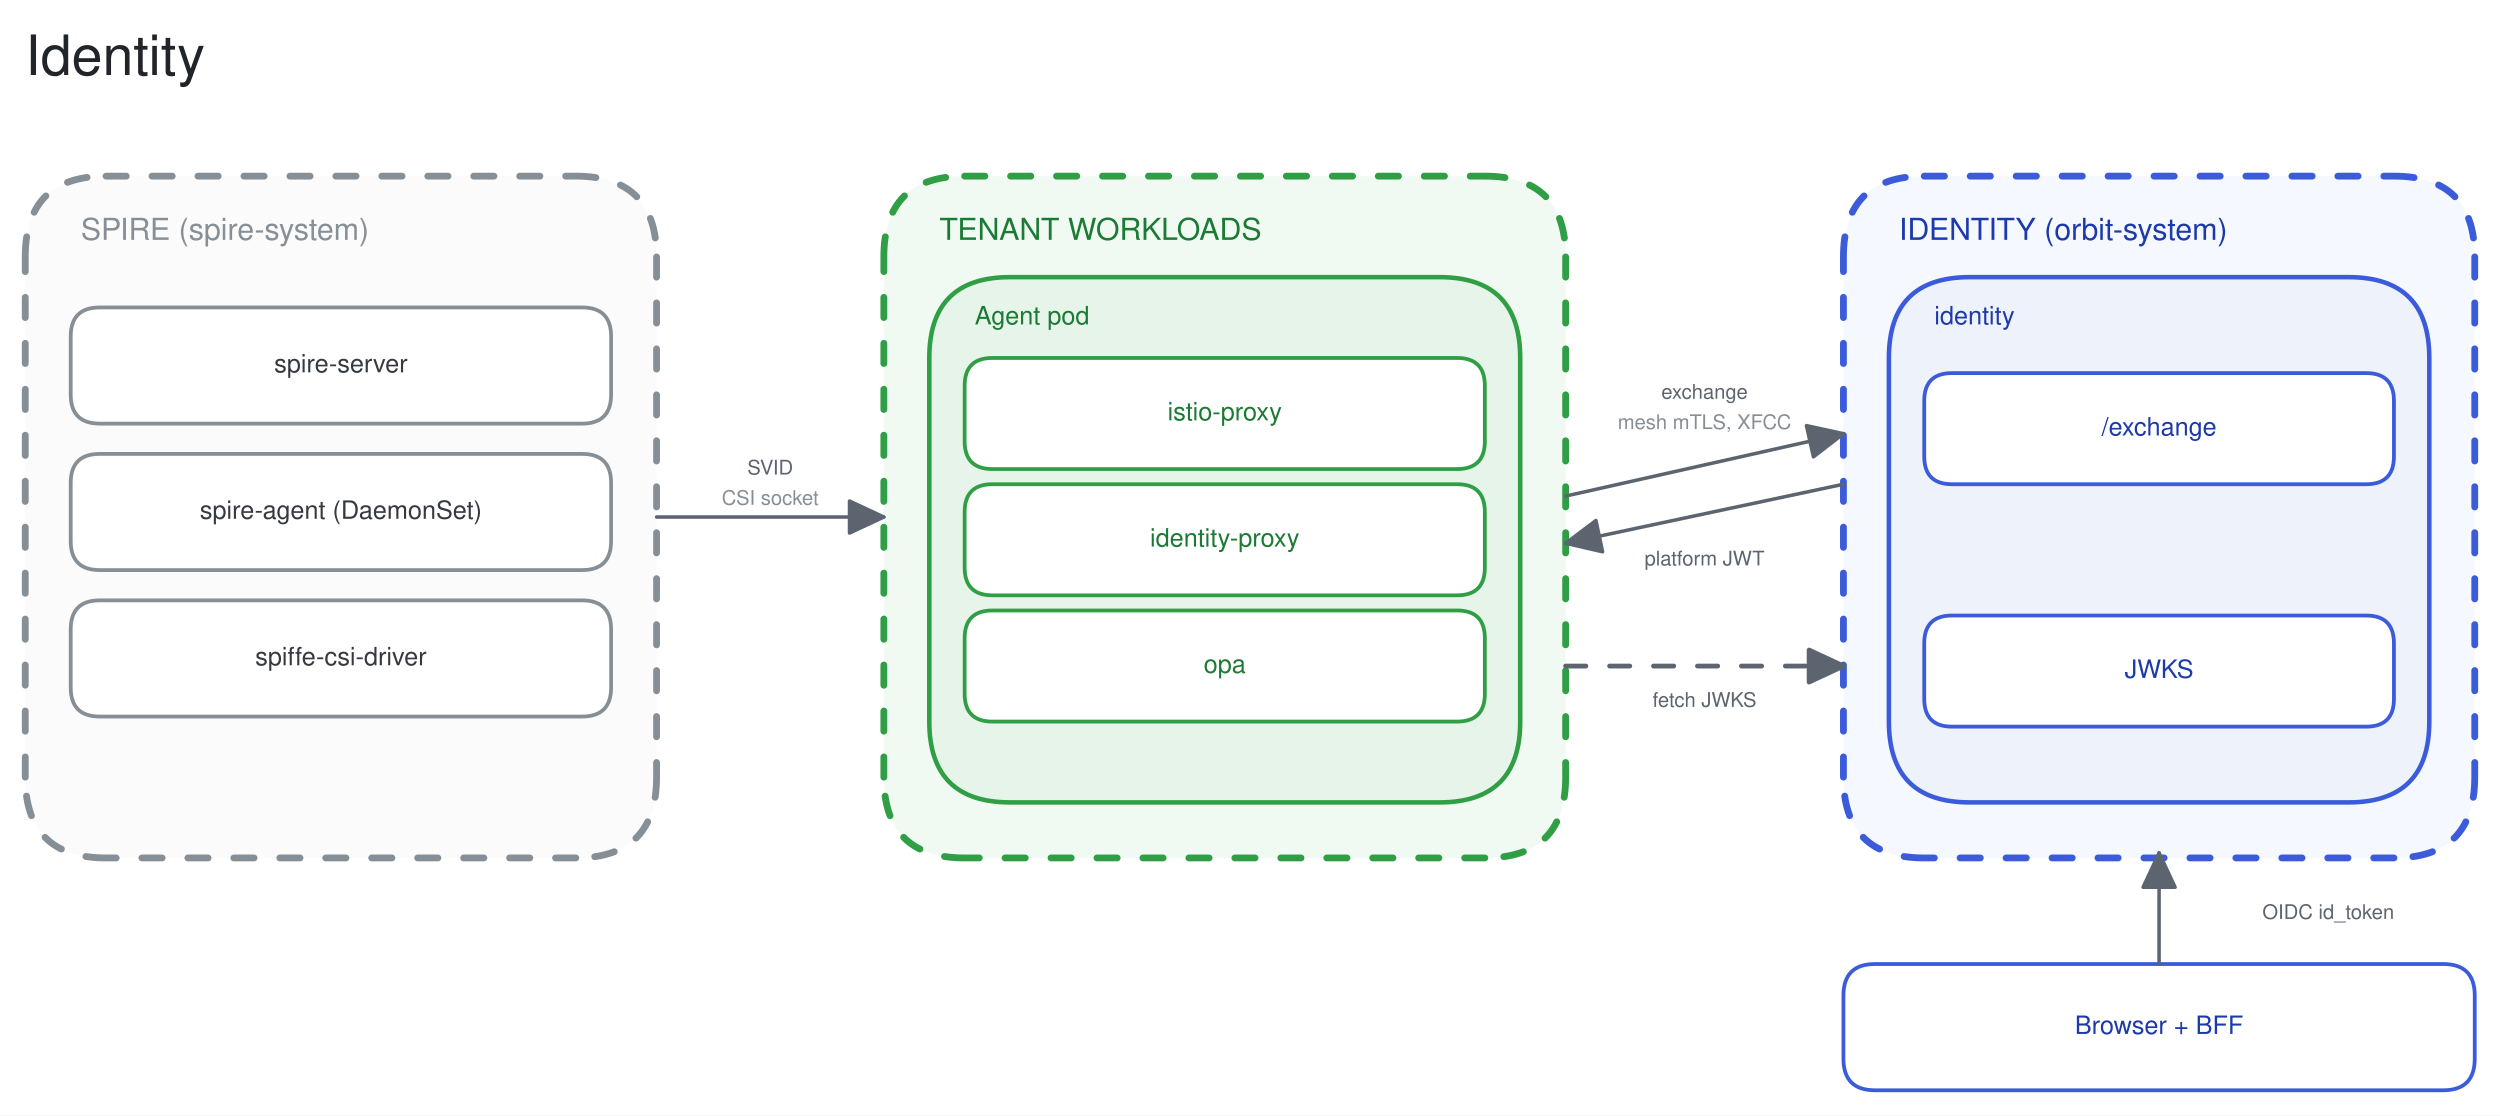
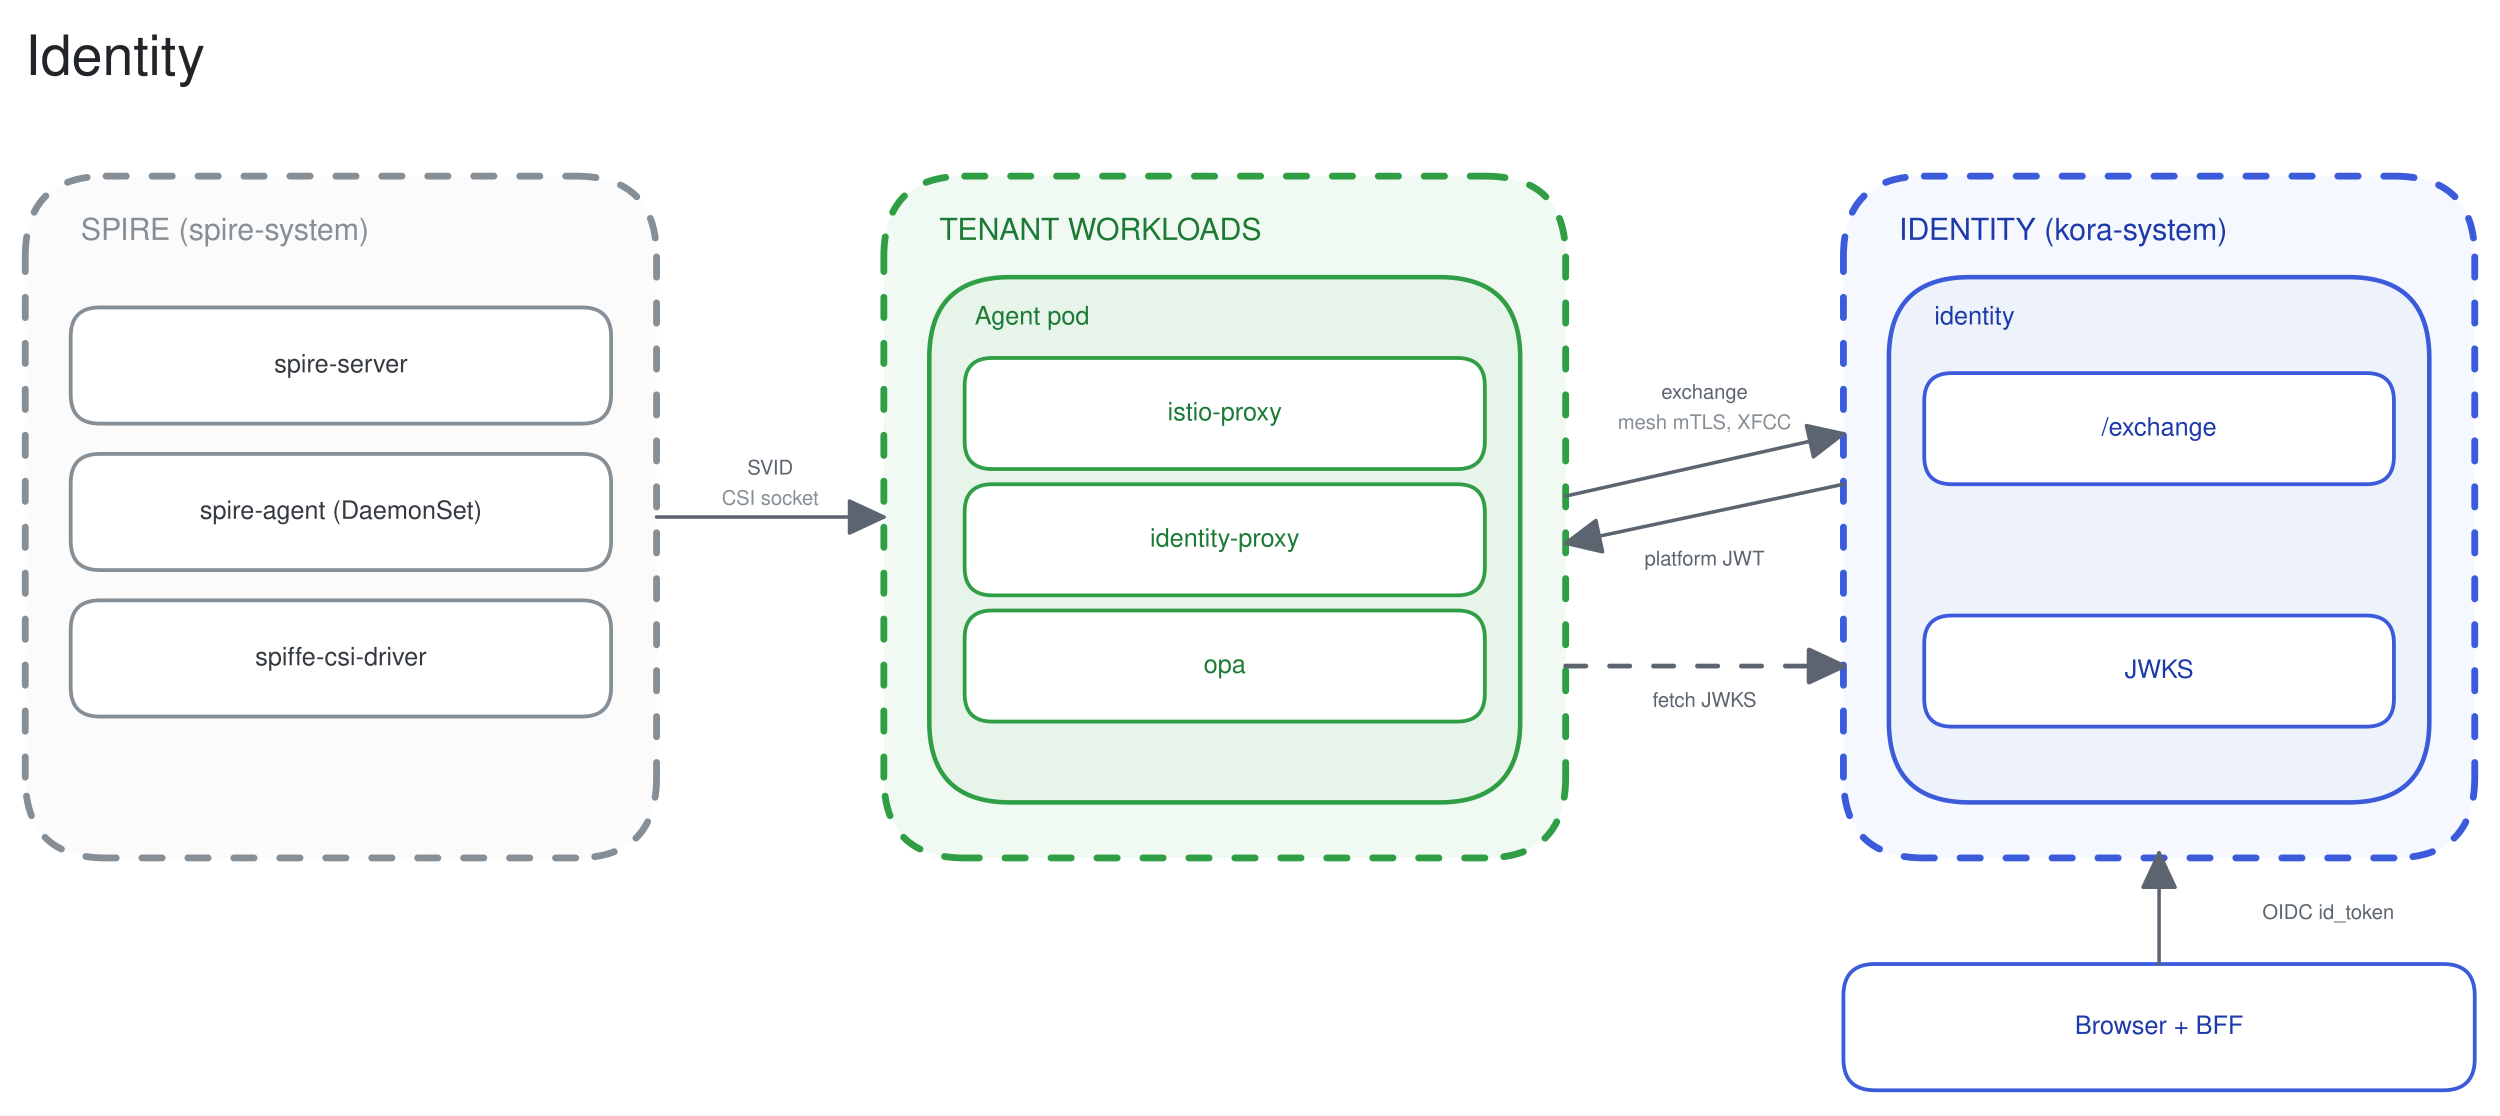
<svg xmlns="http://www.w3.org/2000/svg" version="1.1" viewBox="0 0 990 441.75" width="990" height="441.75">
  <defs>
    <style class="style-fonts">
      </style>
  </defs>
  <rect x="0" y="0" width="990" height="441.75" fill="#ffffff" />
  <g transform="translate(10 10) rotate(0 52.8 13.75)">
    <text x="0" y="19.69" font-family="Helvetica, Segoe UI Emoji" font-size="22px" fill="#212529" text-anchor="start" style="white-space: pre;" direction="ltr" dominant-baseline="alphabetic">Identity</text>
  </g>
  <g stroke-linecap="round" transform="translate(10 69.75) rotate(0 125 135)">
    <path d="M32 0 C77.68 0, 123.37 0, 218 0 C239.33 0, 250 10.67, 250 32 C250 87.79, 250 143.58, 250 238 C250 259.33, 239.33 270, 218 270 C159.41 270, 100.83 270, 32 270 C10.67 270, 0 259.33, 0 238 C0 156.54, 0 75.07, 0 32 C0 10.67, 10.67 0, 32 0" stroke="none" stroke-width="0" fill="#fbfbfc" />
    <path d="M32 0 C69.29 0, 106.58 0, 218 0 M218 0 C239.33 0, 250 10.67, 250 32 M250 32 C250 81.84, 250 131.68, 250 238 M250 238 C250 259.33, 239.33 270, 218 270 M218 270 C173.78 270, 129.56 270, 32 270 M32 270 C10.67 270, 0 259.33, 0 238 M0 238 C0 159.4, 0 80.8, 0 32 M0 32 C0 10.67, 10.67 0, 32 0" stroke="#868e96" stroke-width="2.7" fill="none" stroke-dasharray="8 10.2" />
  </g>
  <g transform="translate(32 84.25) rotate(0 57.67383 7.5)">
    <text x="0" y="10.74" font-family="Helvetica, Segoe UI Emoji" font-size="12px" fill="#868e96" text-anchor="start" style="white-space: pre;" direction="ltr" dominant-baseline="alphabetic">SPIRE (spire-system)</text>
  </g>
  <g stroke-linecap="round" transform="translate(28 121.75) rotate(0 107 23)">
    <path d="M11.5 0 C53.19 0, 94.88 0, 202.5 0 C210.17 0, 214 3.83, 214 11.5 C214 18.73, 214 25.97, 214 34.5 C214 42.17, 210.17 46, 202.5 46 C158.22 46, 113.94 46, 11.5 46 C3.83 46, 0 42.17, 0 34.5 C0 25.31, 0 16.11, 0 11.5 C0 3.83, 3.83 0, 11.5 0" stroke="none" stroke-width="0" fill="#ffffff" />
    <path d="M11.5 0 C49.8 0, 88.09 0, 202.5 0 M11.5 0 C86.24 0, 160.98 0, 202.5 0 M202.5 0 C210.17 0, 214 3.83, 214 11.5 M202.5 0 C210.17 0, 214 3.83, 214 11.5 M214 11.5 C214 19.38, 214 27.27, 214 34.5 M214 11.5 C214 16.95, 214 22.4, 214 34.5 M214 34.5 C214 42.17, 210.17 46, 202.5 46 M214 34.5 C214 42.17, 210.17 46, 202.5 46 M202.5 46 C137.63 46, 72.76 46, 11.5 46 M202.5 46 C134.49 46, 66.49 46, 11.5 46 M11.5 46 C3.83 46, 0 42.17, 0 34.5 M11.5 46 C3.83 46, 0 42.17, 0 34.5 M0 34.5 C0 29.08, 0 23.65, 0 11.5 M0 34.5 C0 28.01, 0 21.52, 0 11.5 M0 11.5 C0 3.83, 3.83 0, 11.5 0 M0 11.5 C0 3.83, 3.83 0, 11.5 0" stroke="#868e96" stroke-width="1.5" fill="none" />
  </g>
  <g transform="translate(99 138.5) rotate(0 36 6.25)">
    <text x="36" y="8.95" font-family="Helvetica, Segoe UI Emoji" font-size="10px" fill="#343a40" text-anchor="middle" style="white-space: pre;" direction="ltr" dominant-baseline="alphabetic">spire-server</text>
  </g>
  <g stroke-linecap="round" transform="translate(28 179.75) rotate(0 107 23)">
    <path d="M11.5 0 C76.09 0, 140.69 0, 202.5 0 C210.17 0, 214 3.83, 214 11.5 C214 17.63, 214 23.77, 214 34.5 C214 42.17, 210.17 46, 202.5 46 C155.83 46, 109.15 46, 11.5 46 C3.83 46, 0 42.17, 0 34.5 C0 28.54, 0 22.58, 0 11.5 C0 3.83, 3.83 0, 11.5 0" stroke="none" stroke-width="0" fill="#ffffff" />
    <path d="M11.5 0 C49.8 0, 88.1 0, 202.5 0 M11.5 0 C54.15 0, 96.79 0, 202.5 0 M202.5 0 C210.17 0, 214 3.83, 214 11.5 M202.5 0 C210.17 0, 214 3.83, 214 11.5 M214 11.5 C214 17.2, 214 22.9, 214 34.5 M214 11.5 C214 20.1, 214 28.71, 214 34.5 M214 34.5 C214 42.17, 210.17 46, 202.5 46 M214 34.5 C214 42.17, 210.17 46, 202.5 46 M202.5 46 C157.87 46, 113.23 46, 11.5 46 M202.5 46 C154.56 46, 106.63 46, 11.5 46 M11.5 46 C3.83 46, 0 42.17, 0 34.5 M11.5 46 C3.83 46, 0 42.17, 0 34.5 M0 34.5 C0 26.3, 0 18.09, 0 11.5 M0 34.5 C0 26.66, 0 18.83, 0 11.5 M0 11.5 C0 3.83, 3.83 0, 11.5 0 M0 11.5 C0 3.83, 3.83 0, 11.5 0" stroke="#868e96" stroke-width="1.5" fill="none" />
  </g>
  <g transform="translate(66 196.5) rotate(0 69 6.25)">
    <text x="69" y="8.95" font-family="Helvetica, Segoe UI Emoji" font-size="10px" fill="#343a40" text-anchor="middle" style="white-space: pre;" direction="ltr" dominant-baseline="alphabetic">spire-agent (DaemonSet)</text>
  </g>
  <g stroke-linecap="round" transform="translate(28 237.75) rotate(0 107 23)">
    <path d="M11.5 0 C60.8 0, 110.09 0, 202.5 0 C210.17 0, 214 3.83, 214 11.5 C214 16.53, 214 21.56, 214 34.5 C214 42.17, 210.17 46, 202.5 46 C153.43 46, 104.36 46, 11.5 46 C3.83 46, 0 42.17, 0 34.5 C0 27.17, 0 19.84, 0 11.5 C0 3.83, 3.83 0, 11.5 0" stroke="none" stroke-width="0" fill="#ffffff" />
    <path d="M11.5 0 C49.81 0, 88.11 0, 202.5 0 M11.5 0 C60.25 0, 109 0, 202.5 0 M202.5 0 C210.17 0, 214 3.83, 214 11.5 M202.5 0 C210.17 0, 214 3.83, 214 11.5 M214 11.5 C214 19.61, 214 27.73, 214 34.5 M214 11.5 C214 18.66, 214 25.82, 214 34.5 M214 34.5 C214 42.17, 210.17 46, 202.5 46 M214 34.5 C214 42.17, 210.17 46, 202.5 46 M202.5 46 C139.91 46, 77.31 46, 11.5 46 M202.5 46 C136.43 46, 70.37 46, 11.5 46 M11.5 46 C3.83 46, 0 42.17, 0 34.5 M11.5 46 C3.83 46, 0 42.17, 0 34.5 M0 34.5 C0 28.12, 0 21.73, 0 11.5 M0 34.5 C0 25.32, 0 16.13, 0 11.5 M0 11.5 C0 3.83, 3.83 0, 11.5 0 M0 11.5 C0 3.83, 3.83 0, 11.5 0" stroke="#868e96" stroke-width="1.5" fill="none" />
  </g>
  <g transform="translate(84 254.5) rotate(0 51 6.25)">
    <text x="51" y="8.95" font-family="Helvetica, Segoe UI Emoji" font-size="10px" fill="#343a40" text-anchor="middle" style="white-space: pre;" direction="ltr" dominant-baseline="alphabetic">spiffe-csi-driver</text>
  </g>
  <g stroke-linecap="round" transform="translate(350 69.75) rotate(0 135 135)">
    <path d="M32 0 C77.68 0, 123.36 0, 238 0 C259.33 0, 270 10.67, 270 32 C270 92.3, 270 152.6, 270 238 C270 259.33, 259.33 270, 238 270 C155.93 270, 73.86 270, 32 270 C10.67 270, 0 259.33, 0 238 C0 170.88, 0 103.75, 0 32 C0 10.67, 10.67 0, 32 0" stroke="none" stroke-width="0" fill="#f0faf3" />
    <path d="M32 0 C73.32 0, 114.64 0, 238 0 M238 0 C259.33 0, 270 10.67, 270 32 M270 32 C270 105.01, 270 178.01, 270 238 M270 238 C270 259.33, 259.33 270, 238 270 M238 270 C184.89 270, 131.79 270, 32 270 M32 270 C10.67 270, 0 259.33, 0 238 M0 238 C0 192.05, 0 146.1, 0 32 M0 32 C0 10.67, 10.67 0, 32 0" stroke="#2f9e44" stroke-width="2.7" fill="none" stroke-dasharray="8 10.2" />
  </g>
  <g transform="translate(372 84.25) rotate(0 64.67285 7.5)">
    <text x="0" y="10.74" font-family="Helvetica, Segoe UI Emoji" font-size="12px" fill="#1b7a34" text-anchor="start" style="white-space: pre;" direction="ltr" dominant-baseline="alphabetic">TENANT WORKLOADS</text>
  </g>
  <g stroke-linecap="round" transform="translate(368 109.75) rotate(0 117 104)">
    <path d="M32 0 C82.64 0, 133.29 0, 202 0 C223.33 0, 234 10.67, 234 32 C234 78.52, 234 125.04, 234 176 C234 197.33, 223.33 208, 202 208 C154.07 208, 106.13 208, 32 208 C10.67 208, 0 197.33, 0 176 C0 141.8, 0 107.61, 0 32 C0 10.67, 10.67 0, 32 0" stroke="none" stroke-width="0" fill="#e6f4ea" />
    <path d="M32 0 C66.1 0, 100.21 0, 202 0 M32 0 C86.26 0, 140.52 0, 202 0 M202 0 C223.33 0, 234 10.67, 234 32 M202 0 C223.33 0, 234 10.67, 234 32 M234 32 C234 84.24, 234 136.49, 234 176 M234 32 C234 87.51, 234 143.02, 234 176 M234 176 C234 197.33, 223.33 208, 202 208 M234 176 C234 197.33, 223.33 208, 202 208 M202 208 C148.32 208, 94.63 208, 32 208 M202 208 C144.92 208, 87.85 208, 32 208 M32 208 C10.67 208, 0 197.33, 0 176 M32 208 C10.67 208, 0 197.33, 0 176 M0 176 C0 130.03, 0 84.05, 0 32 M0 176 C0 130.46, 0 84.92, 0 32 M0 32 C0 10.67, 10.67 0, 32 0 M0 32 C0 10.67, 10.67 0, 32 0" stroke="#2f9e44" stroke-width="1.8" fill="none" />
  </g>
  <g transform="translate(386 119.5) rotate(0 27 6.25)">
    <text x="0" y="8.95" font-family="Helvetica, Segoe UI Emoji" font-size="10px" fill="#1b7a34" text-anchor="start" style="white-space: pre;" direction="ltr" dominant-baseline="alphabetic">Agent pod</text>
  </g>
  <g stroke-linecap="round" transform="translate(382 141.75) rotate(0 103 22)">
    <path d="M11 0 C51.08 0, 91.15 0, 195 0 C202.33 0, 206 3.67, 206 11 C206 17.05, 206 23.11, 206 33 C206 40.33, 202.33 44, 195 44 C140.81 44, 86.62 44, 11 44 C3.67 44, 0 40.33, 0 33 C0 26.47, 0 19.94, 0 11 C0 3.67, 3.67 0, 11 0" stroke="none" stroke-width="0" fill="#ffffff" />
    <path d="M11 0 C47.92 0, 84.83 0, 195 0 M11 0 C75.61 0, 140.22 0, 195 0 M195 0 C202.33 0, 206 3.67, 206 11 M195 0 C202.33 0, 206 3.67, 206 11 M206 11 C206 16.89, 206 22.78, 206 33 M206 11 C206 18.1, 206 25.19, 206 33 M206 33 C206 40.33, 202.33 44, 195 44 M206 33 C206 40.33, 202.33 44, 195 44 M195 44 C156.39 44, 117.79 44, 11 44 M195 44 C152.56 44, 110.11 44, 11 44 M11 44 C3.67 44, 0 40.33, 0 33 M11 44 C3.67 44, 0 40.33, 0 33 M0 33 C0 27.72, 0 22.43, 0 11 M0 33 C0 24.76, 0 16.51, 0 11 M0 11 C0 3.67, 3.67 0, 11 0 M0 11 C0 3.67, 3.67 0, 11 0" stroke="#2f9e44" stroke-width="1.5" fill="none" />
  </g>
  <g transform="translate(452 157.5) rotate(0 33 6.25)">
    <text x="33" y="8.95" font-family="Helvetica, Segoe UI Emoji" font-size="10px" fill="#1b7a34" text-anchor="middle" style="white-space: pre;" direction="ltr" dominant-baseline="alphabetic">istio-proxy</text>
  </g>
  <g stroke-linecap="round" transform="translate(382 191.75) rotate(0 103 22)">
    <path d="M11 0 C73.14 0, 135.28 0, 195 0 C202.33 0, 206 3.67, 206 11 C206 16, 206 21, 206 33 C206 40.33, 202.33 44, 195 44 C138.51 44, 82.01 44, 11 44 C3.67 44, 0 40.33, 0 33 C0 25.16, 0 17.32, 0 11 C0 3.67, 3.67 0, 11 0" stroke="none" stroke-width="0" fill="#ffffff" />
    <path d="M11 0 C47.92 0, 84.84 0, 195 0 M11 0 C81.49 0, 151.98 0, 195 0 M195 0 C202.33 0, 206 3.67, 206 11 M195 0 C202.33 0, 206 3.67, 206 11 M206 11 C206 19.2, 206 27.4, 206 33 M206 11 C206 16.71, 206 22.43, 206 33 M206 33 C206 40.33, 202.33 44, 195 44 M206 33 C206 40.33, 202.33 44, 195 44 M195 44 C139.09 44, 83.18 44, 11 44 M195 44 C135.09 44, 75.18 44, 11 44 M11 44 C3.67 44, 0 40.33, 0 33 M11 44 C3.67 44, 0 40.33, 0 33 M0 33 C0 25.06, 0 17.12, 0 11 M0 33 C0 27.87, 0 22.74, 0 11 M0 11 C0 3.67, 3.67 0, 11 0 M0 11 C0 3.67, 3.67 0, 11 0" stroke="#2f9e44" stroke-width="1.5" fill="none" />
  </g>
  <g transform="translate(443 207.5) rotate(0 42 6.25)">
    <text x="42" y="8.95" font-family="Helvetica, Segoe UI Emoji" font-size="10px" fill="#1b7a34" text-anchor="middle" style="white-space: pre;" direction="ltr" dominant-baseline="alphabetic">identity-proxy</text>
  </g>
  <g stroke-linecap="round" transform="translate(382 241.75) rotate(0 103 22)">
    <path d="M11 0 C58.4 0, 105.81 0, 195 0 C202.33 0, 206 3.67, 206 11 C206 19.35, 206 27.7, 206 33 C206 40.33, 202.33 44, 195 44 C136.2 44, 77.4 44, 11 44 C3.67 44, 0 40.33, 0 33 C0 28.25, 0 23.5, 0 11 C0 3.67, 3.67 0, 11 0" stroke="none" stroke-width="0" fill="#ffffff" />
    <path d="M11 0 C47.93 0, 84.85 0, 195 0 M11 0 C50.57 0, 90.14 0, 195 0 M195 0 C202.33 0, 206 3.67, 206 11 M195 0 C202.33 0, 206 3.67, 206 11 M206 11 C206 17.11, 206 23.23, 206 33 M206 11 C206 19.73, 206 28.46, 206 33 M206 33 C206 40.33, 202.33 44, 195 44 M206 33 C206 40.33, 202.33 44, 195 44 M195 44 C121.79 44, 48.58 44, 11 44 M195 44 C154.43 44, 113.85 44, 11 44 M11 44 C3.67 44, 0 40.33, 0 33 M11 44 C3.67 44, 0 40.33, 0 33 M0 33 C0 26.8, 0 20.6, 0 11 M0 33 C0 26.58, 0 20.16, 0 11 M0 11 C0 3.67, 3.67 0, 11 0 M0 11 C0 3.67, 3.67 0, 11 0" stroke="#2f9e44" stroke-width="1.5" fill="none" />
  </g>
  <g transform="translate(473 257.5) rotate(0 12 6.25)">
    <text x="12" y="8.95" font-family="Helvetica, Segoe UI Emoji" font-size="10px" fill="#1b7a34" text-anchor="middle" style="white-space: pre;" direction="ltr" dominant-baseline="alphabetic">opa</text>
  </g>
  <g stroke-linecap="round" transform="translate(730 69.75) rotate(0 125 135)">
    <path d="M32 0 C86.3 0, 140.6 0, 218 0 C239.33 0, 250 10.67, 250 32 C250 108.24, 250 184.48, 250 238 C250 259.33, 239.33 270, 218 270 C180.3 270, 142.6 270, 32 270 C10.67 270, 0 259.33, 0 238 C0 188.8, 0 139.6, 0 32 C0 10.67, 10.67 0, 32 0" stroke="none" stroke-width="0" fill="#f5f8ff" />
    <path d="M32 0 C69.33 0, 106.67 0, 218 0 M218 0 C239.33 0, 250 10.67, 250 32 M250 32 C250 113.36, 250 194.72, 250 238 M250 238 C250 259.33, 239.33 270, 218 270 M218 270 C146.79 270, 75.57 270, 32 270 M32 270 C10.67 270, 0 259.33, 0 238 M0 238 C0 181.37, 0 124.73, 0 32 M0 32 C0 10.67, 10.67 0, 32 0" stroke="#3b5bdb" stroke-width="2.7" fill="none" stroke-dasharray="8 10.2" />
  </g>
  <g transform="translate(752 84.25) rotate(0 65.66895 7.5)">
-     <text x="0" y="10.74" font-family="Helvetica, Segoe UI Emoji" font-size="12px" fill="#1c3aa9" text-anchor="start" style="white-space: pre;" direction="ltr" dominant-baseline="alphabetic">IDENTITY (orbit-system)</text>
+     <text x="0" y="10.74" font-family="Helvetica, Segoe UI Emoji" font-size="12px" fill="#1c3aa9" text-anchor="start" style="white-space: pre;" direction="ltr" dominant-baseline="alphabetic">IDENTITY (kora-system)</text>
  </g>
  <g stroke-linecap="round" transform="translate(748 109.75) rotate(0 107 104)">
    <path d="M32 0 C76.62 0, 121.23 0, 182 0 C203.33 0, 214 10.67, 214 32 C214 72.86, 214 113.71, 214 176 C214 197.33, 203.33 208, 182 208 C130.31 208, 78.61 208, 32 208 C10.67 208, 0 197.33, 0 176 C0 127.8, 0 79.61, 0 32 C0 10.67, 10.67 0, 32 0" stroke="none" stroke-width="0" fill="#eef2fb" />
    <path d="M32 0 C62.11 0, 92.22 0, 182 0 M32 0 C73.85 0, 115.69 0, 182 0 M182 0 C203.33 0, 214 10.67, 214 32 M182 0 C203.33 0, 214 10.67, 214 32 M214 32 C214 73.45, 214 114.91, 214 176 M214 32 C214 71.04, 214 110.09, 214 176 M214 176 C214 197.33, 203.33 208, 182 208 M214 176 C214 197.33, 203.33 208, 182 208 M182 208 C124.11 208, 66.21 208, 32 208 M182 208 C150.45 208, 118.89 208, 32 208 M32 208 C10.67 208, 0 197.33, 0 176 M32 208 C10.67 208, 0 197.33, 0 176 M0 176 C0 129.41, 0 82.82, 0 32 M0 176 C0 145.94, 0 115.88, 0 32 M0 32 C0 10.67, 10.67 0, 32 0 M0 32 C0 10.67, 10.67 0, 32 0" stroke="#3b5bdb" stroke-width="1.8" fill="none" />
  </g>
  <g transform="translate(766 119.5) rotate(0 24 6.25)">
    <text x="0" y="8.95" font-family="Helvetica, Segoe UI Emoji" font-size="10px" fill="#1c3aa9" text-anchor="start" style="white-space: pre;" direction="ltr" dominant-baseline="alphabetic">identity</text>
  </g>
  <g stroke-linecap="round" transform="translate(762 147.75) rotate(0 93 22)">
    <path d="M11 0 C46.64 0, 82.29 0, 175 0 C182.33 0, 186 3.67, 186 11 C186 16.19, 186 21.38, 186 33 C186 40.33, 182.33 44, 175 44 C116.43 44, 57.85 44, 11 44 C3.67 44, 0 40.33, 0 33 C0 24.33, 0 15.66, 0 11 C0 3.67, 3.67 0, 11 0" stroke="none" stroke-width="0" fill="#ffffff" />
    <path d="M11 0 C43.93 0, 76.85 0, 175 0 M11 0 C61.99 0, 112.99 0, 175 0 M175 0 C182.33 0, 186 3.67, 186 11 M175 0 C182.33 0, 186 3.67, 186 11 M186 11 C186 19.64, 186 28.29, 186 33 M186 11 C186 15.58, 186 20.16, 186 33 M186 33 C186 40.33, 182.33 44, 175 44 M186 33 C186 40.33, 182.33 44, 175 44 M175 44 C129.08 44, 83.16 44, 11 44 M175 44 C124.93 44, 74.87 44, 11 44 M11 44 C3.67 44, 0 40.33, 0 33 M11 44 C3.67 44, 0 40.33, 0 33 M0 33 C0 27.62, 0 22.25, 0 11 M0 33 C0 27.12, 0 21.24, 0 11 M0 11 C0 3.67, 3.67 0, 11 0 M0 11 C0 3.67, 3.67 0, 11 0" stroke="#3b5bdb" stroke-width="1.5" fill="none" />
  </g>
  <g transform="translate(828 163.5) rotate(0 27 6.25)">
    <text x="27" y="8.95" font-family="Helvetica, Segoe UI Emoji" font-size="10px" fill="#1c3aa9" text-anchor="middle" style="white-space: pre;" direction="ltr" dominant-baseline="alphabetic">/exchange</text>
  </g>
  <g stroke-linecap="round" transform="translate(762 243.75) rotate(0 93 22)">
    <path d="M11 0 C66.31 0, 121.62 0, 175 0 C182.33 0, 186 3.67, 186 11 C186 19.54, 186 28.07, 186 33 C186 40.33, 182.33 44, 175 44 C114.37 44, 53.74 44, 11 44 C3.67 44, 0 40.33, 0 33 C0 27.42, 0 21.84, 0 11 C0 3.67, 3.67 0, 11 0" stroke="none" stroke-width="0" fill="#ffffff" />
    <path d="M11 0 C43.93 0, 76.86 0, 175 0 M11 0 C67.24 0, 123.47 0, 175 0 M175 0 C182.33 0, 186 3.67, 186 11 M175 0 C182.33 0, 186 3.67, 186 11 M186 11 C186 17.55, 186 24.11, 186 33 M186 11 C186 18.6, 186 26.2, 186 33 M186 33 C186 40.33, 182.33 44, 175 44 M186 33 C186 40.33, 182.33 44, 175 44 M175 44 C113.66 44, 52.32 44, 11 44 M175 44 C142.17 44, 109.33 44, 11 44 M11 44 C3.67 44, 0 40.33, 0 33 M11 44 C3.67 44, 0 40.33, 0 33 M0 33 C0 24.96, 0 16.93, 0 11 M0 33 C0 25.83, 0 18.67, 0 11 M0 11 C0 3.67, 3.67 0, 11 0 M0 11 C0 3.67, 3.67 0, 11 0" stroke="#3b5bdb" stroke-width="1.5" fill="none" />
  </g>
  <g transform="translate(843 259.5) rotate(0 12 6.25)">
    <text x="12" y="8.95" font-family="Helvetica, Segoe UI Emoji" font-size="10px" fill="#1c3aa9" text-anchor="middle" style="white-space: pre;" direction="ltr" dominant-baseline="alphabetic">JWKS</text>
  </g>
  <g stroke-linecap="round" transform="translate(730 381.75) rotate(0 125 25)">
    <path d="M12.5 0 C70.36 0, 128.22 0, 237.5 0 C245.83 0, 250 4.17, 250 12.5 C250 21, 250 29.51, 250 37.5 C250 45.83, 245.83 50, 237.5 50 C151.5 50, 65.5 50, 12.5 50 C4.17 50, 0 45.83, 0 37.5 C0 29.67, 0 21.85, 0 12.5 C0 4.17, 4.17 0, 12.5 0" stroke="none" stroke-width="0" fill="#ffffff" />
    <path d="M12.5 0 C57.69 0, 102.87 0, 237.5 0 M12.5 0 C96.85 0, 181.19 0, 237.5 0 M237.5 0 C245.83 0, 250 4.17, 250 12.5 M237.5 0 C245.83 0, 250 4.17, 250 12.5 M250 12.5 C250 17.57, 250 22.65, 250 37.5 M250 12.5 C250 19.56, 250 26.63, 250 37.5 M250 37.5 C250 45.83, 245.83 50, 237.5 50 M250 37.5 C250 45.83, 245.83 50, 237.5 50 M237.5 50 C177.19 50, 116.87 50, 12.5 50 M237.5 50 C171.1 50, 104.7 50, 12.5 50 M12.5 50 C4.17 50, 0 45.83, 0 37.5 M12.5 50 C4.17 50, 0 45.83, 0 37.5 M0 37.5 C0 30.35, 0 23.19, 0 12.5 M0 37.5 C0 27.89, 0 18.29, 0 12.5 M0 12.5 C0 4.17, 4.17 0, 12.5 0 M0 12.5 C0 4.17, 4.17 0, 12.5 0" stroke="#3b5bdb" stroke-width="1.5" fill="none" />
  </g>
  <g transform="translate(816 400.5) rotate(0 39 6.25)">
    <text x="39" y="8.95" font-family="Helvetica, Segoe UI Emoji" font-size="10px" fill="#1c3aa9" text-anchor="middle" style="white-space: pre;" direction="ltr" dominant-baseline="alphabetic">Browser + BFF</text>
  </g>
  <g stroke-linecap="round">
    <g transform="translate(260 204.75) rotate(0 45 0)">
      <path d="M0 0 C15 0, 75 0, 90 0 M0 0 C15 0, 75 0, 90 0" stroke="#5c6470" stroke-width="1.4" fill="none" />
    </g>
    <g transform="translate(260 204.75) rotate(0 45 0)">
      <path d="M90 0 L76.41 6.34 L76.41 -6.34 L90 0" stroke="none" stroke-width="0" fill="#5c6470" fill-rule="evenodd" />
      <path d="M90 0 C87.27 1.27, 84.54 2.55, 76.41 6.34 M90 0 C87.19 1.31, 84.38 2.62, 76.41 6.34 M76.41 6.34 C76.41 3.29, 76.41 0.25, 76.41 -6.34 M76.41 6.34 C76.41 2.18, 76.41 -1.98, 76.41 -6.34 M76.41 -6.34 C80.84 -4.27, 85.27 -2.21, 90 0 M76.41 -6.34 C80.92 -4.24, 85.43 -2.13, 90 0 M90 0 C90 0, 90 0, 90 0 M90 0 C90 0, 90 0, 90 0" stroke="#5c6470" stroke-width="1.4" fill="none" />
    </g>
  </g>
  <mask />
  <g transform="translate(293 180.75) rotate(0 12 5)">
    <text x="12" y="7.16" font-family="Helvetica, Segoe UI Emoji" font-size="8px" fill="#5c6470" text-anchor="middle" style="white-space: pre;" direction="ltr" dominant-baseline="alphabetic">SVID</text>
  </g>
  <g transform="translate(281 192.75) rotate(0 24 5)">
    <text x="24" y="7.16" font-family="Helvetica, Segoe UI Emoji" font-size="8px" fill="#868e96" text-anchor="middle" style="white-space: pre;" direction="ltr" dominant-baseline="alphabetic">CSI socket</text>
  </g>
  <g stroke-linecap="round">
    <g transform="translate(620.0117 196.4453) rotate(0 54.99414 -12.34766)">
      <path d="M0 0 C18.33 -4.12, 91.66 -20.58, 109.99 -24.7 M0 0 C18.33 -4.12, 91.66 -20.58, 109.99 -24.7" stroke="#5c6470" stroke-width="1.4" fill="none" />
    </g>
    <g transform="translate(620.0117 196.4453) rotate(0 54.99414 -12.34766)">
      <path d="M109.99 -24.7 L98.11 -15.53 L95.34 -27.9 L109.99 -24.7" stroke="none" stroke-width="0" fill="#5c6470" fill-rule="evenodd" />
      <path d="M109.99 -24.7 C107.6 -22.85, 105.22 -21.01, 98.11 -15.53 M109.99 -24.7 C106.96 -22.36, 103.94 -20.03, 98.11 -15.53 M98.11 -15.53 C97.12 -19.94, 96.13 -24.35, 95.34 -27.9 M98.11 -15.53 C97.26 -19.31, 96.41 -23.1, 95.34 -27.9 M95.34 -27.9 C100.9 -26.69, 106.46 -25.47, 109.99 -24.7 M95.34 -27.9 C99.73 -26.94, 104.13 -25.98, 109.99 -24.7 M109.99 -24.7 C109.99 -24.7, 109.99 -24.7, 109.99 -24.7 M109.99 -24.7 C109.99 -24.7, 109.99 -24.7, 109.99 -24.7" stroke="#5c6470" stroke-width="1.4" fill="none" />
    </g>
  </g>
  <mask />
  <g transform="translate(655.8 150.75) rotate(0 19.2 5)">
    <text x="19.2" y="7.16" font-family="Helvetica, Segoe UI Emoji" font-size="8px" fill="#5c6470" text-anchor="middle" style="white-space: pre;" direction="ltr" dominant-baseline="alphabetic">exchange</text>
  </g>
  <g transform="translate(639 162.75) rotate(0 36 5)">
    <text x="36" y="7.16" font-family="Helvetica, Segoe UI Emoji" font-size="8px" fill="#868e96" text-anchor="middle" style="white-space: pre;" direction="ltr" dominant-baseline="alphabetic">mesh mTLS, XFCC</text>
  </g>
  <g stroke-linecap="round">
    <g transform="translate(730 191.75) rotate(0 -54.99609 11.69531)">
      <path d="M0 0 C-18.33 3.9, -91.66 19.49, -109.99 23.39 M0 0 C-18.33 3.9, -91.66 19.49, -109.99 23.39" stroke="#5c6470" stroke-width="1.4" fill="none" />
    </g>
    <g transform="translate(730 191.75) rotate(0 -54.99609 11.69531)">
      <path d="M-109.99 23.39 L-98.01 14.36 L-95.38 26.76 L-109.99 23.39" stroke="none" stroke-width="0" fill="#5c6470" fill-rule="evenodd" />
      <path d="M-109.99 23.39 C-107.59 21.58, -105.18 19.76, -98.01 14.36 M-109.99 23.39 C-106.37 20.66, -102.74 17.92, -98.01 14.36 M-98.01 14.36 C-97.29 17.74, -96.58 21.12, -95.38 26.76 M-98.01 14.36 C-97.27 17.88, -96.52 21.39, -95.38 26.76 M-95.38 26.76 C-98.78 25.98, -102.19 25.19, -109.99 23.39 M-95.38 26.76 C-99.3 25.86, -103.22 24.95, -109.99 23.39 M-109.99 23.39 C-109.99 23.39, -109.99 23.39, -109.99 23.39 M-109.99 23.39 C-109.99 23.39, -109.99 23.39, -109.99 23.39" stroke="#5c6470" stroke-width="1.4" fill="none" />
    </g>
  </g>
  <mask />
  <g transform="translate(646.2 216.75) rotate(0 28.8 5)">
    <text x="28.8" y="7.16" font-family="Helvetica, Segoe UI Emoji" font-size="8px" fill="#5c6470" text-anchor="middle" style="white-space: pre;" direction="ltr" dominant-baseline="alphabetic">platform JWT</text>
  </g>
  <g stroke-linecap="round">
    <g transform="translate(620 263.75) rotate(0 55 0)">
      <path d="M0 0 C18.33 0, 91.67 0, 110 0" stroke="#5c6470" stroke-width="1.9" fill="none" stroke-dasharray="8 9.4" />
    </g>
    <g transform="translate(620 263.75) rotate(0 55 0)">
      <path d="M110 0 L96.41 6.34 L96.41 -6.34 L110 0" stroke="none" stroke-width="0" fill="#5c6470" fill-rule="evenodd" />
      <path d="M110 0 C107.27 1.27, 104.54 2.55, 96.41 6.34 M96.41 6.34 C96.41 2.1, 96.41 -2.15, 96.41 -6.34 M96.41 -6.34 C100.26 -4.54, 104.11 -2.75, 110 0 M110 0 C110 0, 110 0, 110 0" stroke="#5c6470" stroke-width="1.9" fill="none" />
    </g>
  </g>
  <mask />
  <g transform="translate(651 272.75) rotate(0 24 5)">
    <text x="24" y="7.16" font-family="Helvetica, Segoe UI Emoji" font-size="8px" fill="#5c6470" text-anchor="middle" style="white-space: pre;" direction="ltr" dominant-baseline="alphabetic">fetch JWKS</text>
  </g>
  <g stroke-linecap="round">
    <g transform="translate(855 381.75) rotate(0 0 -22)">
      <path d="M0 0 C0 -7.33, 0 -36.67, 0 -44 M0 0 C0 -7.33, 0 -36.67, 0 -44" stroke="#5c6470" stroke-width="1.4" fill="none" />
    </g>
    <g transform="translate(855 381.75) rotate(0 0 -22)">
      <path d="M0 -44 L6.34 -30.41 L-6.34 -30.41 L0 -44" stroke="none" stroke-width="0" fill="#5c6470" fill-rule="evenodd" />
      <path d="M0 -44 C1.27 -41.27, 2.55 -38.54, 6.34 -30.41 M0 -44 C2.32 -39.02, 4.65 -34.03, 6.34 -30.41 M6.34 -30.41 C2.61 -30.41, -1.12 -30.41, -6.34 -30.41 M6.34 -30.41 C1.44 -30.41, -3.47 -30.41, -6.34 -30.41 M-6.34 -30.41 C-3.99 -35.45, -1.63 -40.5, 0 -44 M-6.34 -30.41 C-4.06 -35.29, -1.79 -40.17, 0 -44 M0 -44 C0 -44, 0 -44, 0 -44 M0 -44 C0 -44, 0 -44, 0 -44" stroke="#5c6470" stroke-width="1.4" fill="none" />
    </g>
  </g>
  <mask />
  <g transform="translate(890.8 356.75) rotate(0 31.2 5)">
    <text x="31.2" y="7.16" font-family="Helvetica, Segoe UI Emoji" font-size="8px" fill="#5c6470" text-anchor="middle" style="white-space: pre;" direction="ltr" dominant-baseline="alphabetic">OIDC id_token</text>
  </g>
</svg>
